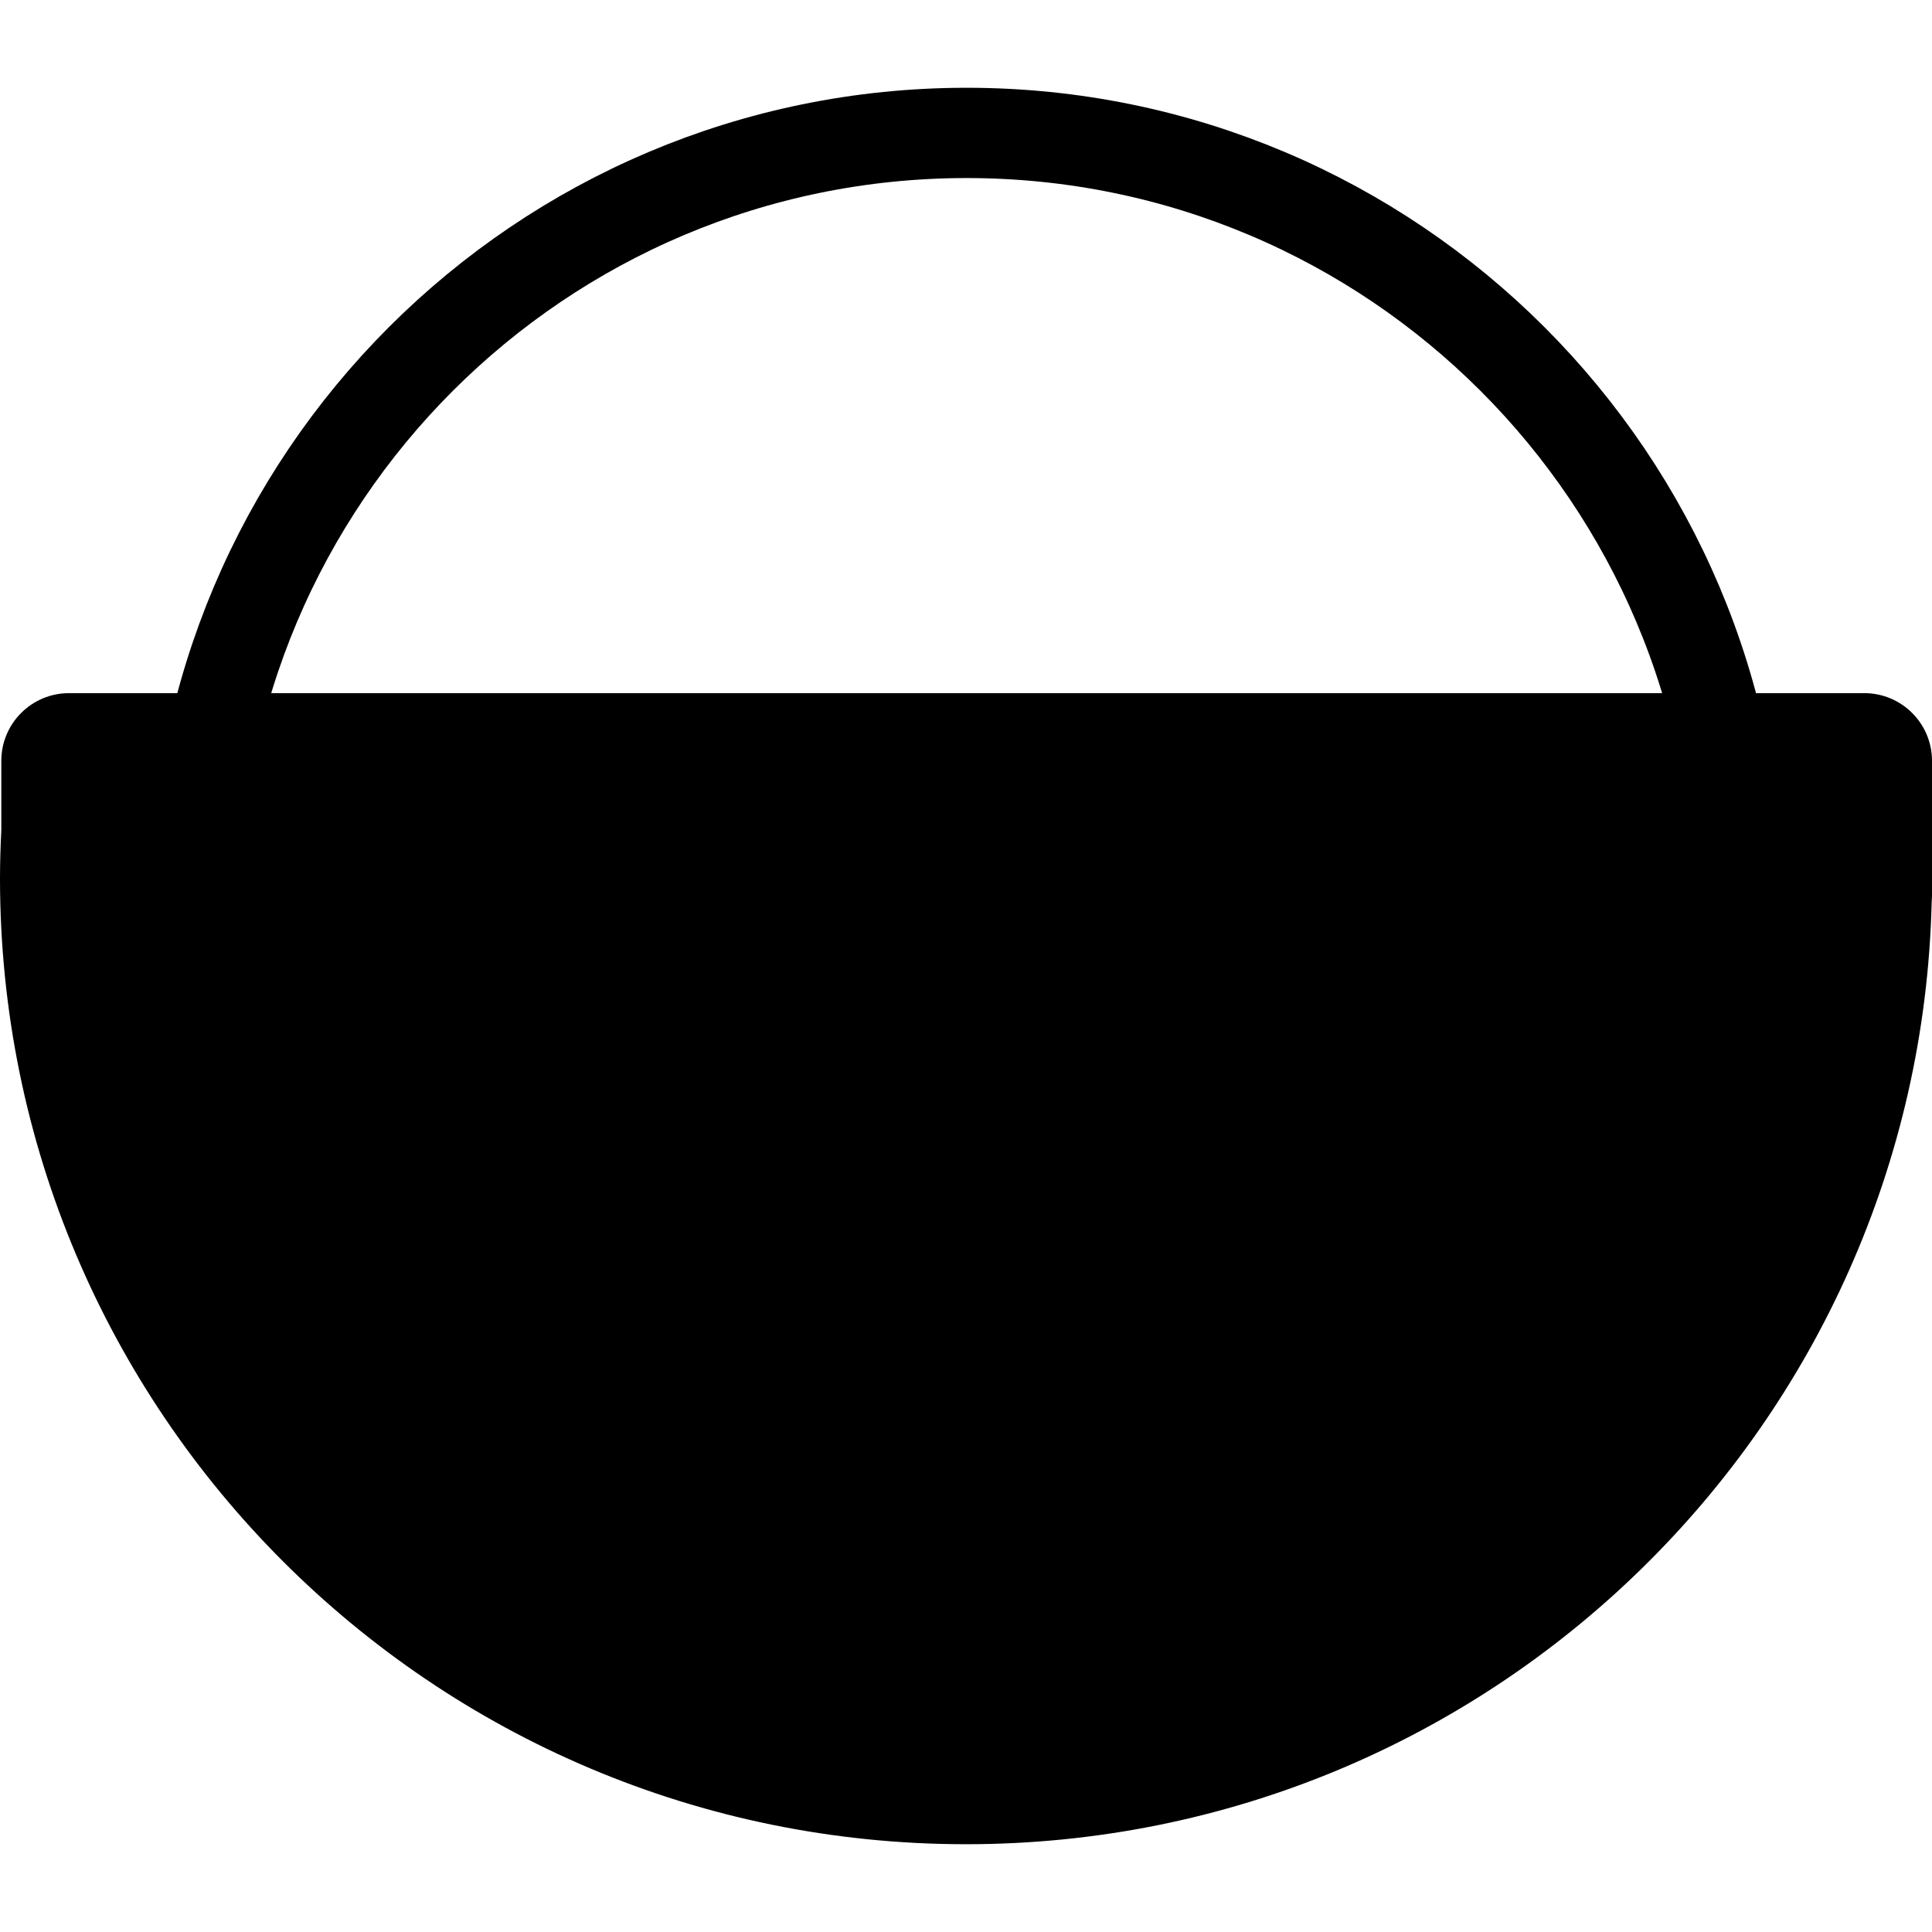
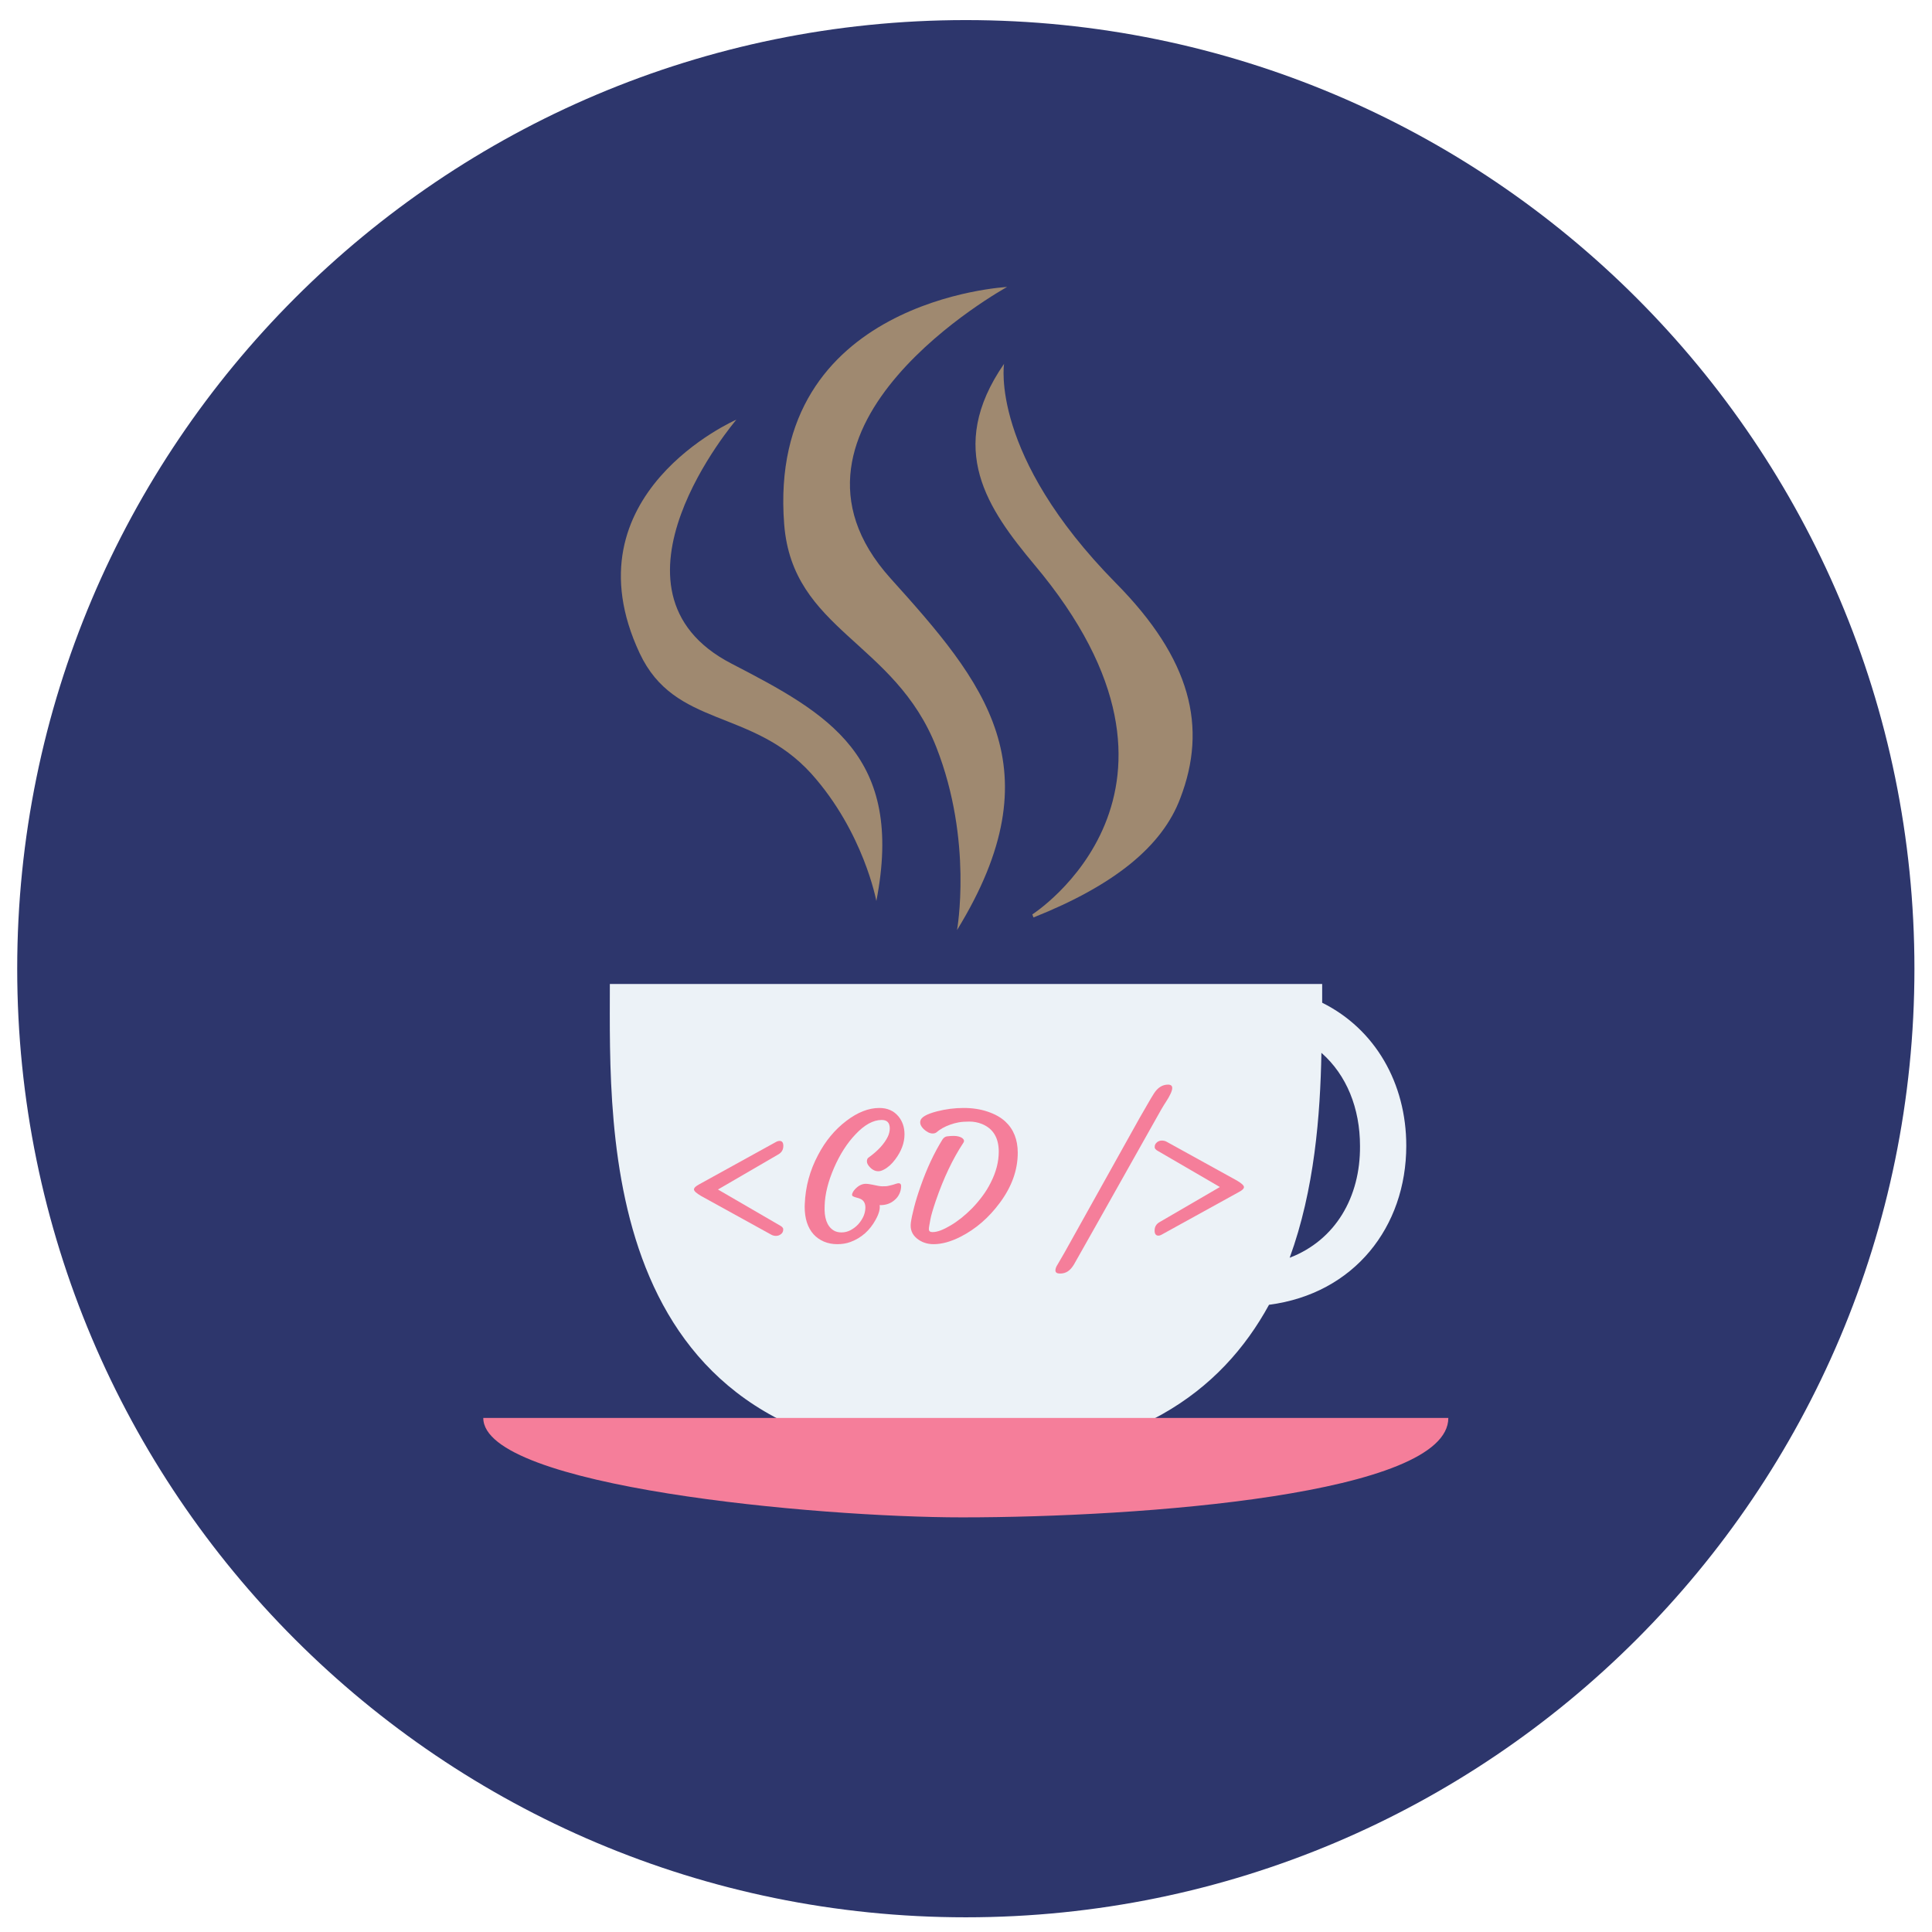
- <svg xmlns="http://www.w3.org/2000/svg" viewBox="0 0 428 389.11" width="20" height="20">
-   <circle cx="214.15" cy="181" r="171" fill="none" stroke="currentColor" stroke-miterlimit="10" stroke-width="20" />
-   <path d="M413 134.11H15.29a15 15 0 0 0-15 15v15.3C.12 168 0 171.52 0 175.11c0 118.19 95.81 214 214 214 116.4 0 211.1-92.94 213.93-208.67 0-.44.07-.88.07-1.33v-30a15 15 0 0 0-15-15Z" />
+ <svg xmlns="http://www.w3.org/2000/svg" xmlns:xlink="http://www.w3.org/1999/xlink" width="500" height="500" version="1.2" viewBox="0 0 375 375">
+   <defs>
+     <g>
+       <symbol id="glyph0-0" overflow="visible">
+         <path style="stroke:none" d="M 4.438 0.297 C 3.645 0.297 3.02 0.098 2.562 -0.297 C 2.113 -0.703 1.891 -1.172 1.891 -1.703 C 1.891 -2.234 1.961 -2.703 2.109 -3.109 C 2.266 -3.523 2.461 -4.129 2.703 -4.922 L 7.938 -22.969 L 8.938 -26.109 C 9.406 -27.555 9.75 -28.469 9.969 -28.844 C 10.188 -29.227 10.406 -29.523 10.625 -29.734 C 11.125 -30.211 11.738 -30.453 12.469 -30.453 L 32.031 -30.453 C 33.02 -30.453 33.641 -30.086 33.891 -29.359 C 33.961 -29.141 34 -28.883 34 -28.594 C 34 -28.301 33.938 -27.977 33.812 -27.625 C 33.688 -27.27 33.508 -26.688 33.281 -25.875 L 27.875 -7.266 L 26.859 -4.047 C 26.336 -2.492 25.969 -1.551 25.75 -1.219 C 25.539 -0.883 25.316 -0.613 25.078 -0.406 C 24.535 0.062 23.895 0.297 23.156 0.297 Z M 9.172 -6.281 C 9.316 -6.164 9.477 -6.07 9.656 -6 C 9.832 -5.926 10.051 -5.891 10.312 -5.891 C 10.57 -5.891 10.941 -6.066 11.422 -6.422 C 11.91 -6.773 12.41 -7.211 12.922 -7.734 C 13.816 -8.672 14.691 -9.758 15.547 -11 C 16.234 -9.25 16.941 -7.957 17.672 -7.125 C 18.398 -6.289 19.219 -5.875 20.125 -5.875 C 21.27 -5.875 22.242 -6.316 23.047 -7.203 C 23.578 -7.785 23.844 -8.305 23.844 -8.766 C 23.844 -9.223 23.727 -9.453 23.5 -9.453 C 23.383 -9.453 23.266 -9.422 23.141 -9.359 L 22.734 -9.156 C 22.305 -8.945 21.879 -8.844 21.453 -8.844 C 21.035 -8.844 20.672 -9.008 20.359 -9.344 C 20.047 -9.676 19.766 -10.109 19.516 -10.641 C 19.273 -11.18 19.051 -11.789 18.844 -12.469 L 18.266 -14.469 C 19.461 -16.094 21.125 -17.812 23.25 -19.625 C 24.531 -20.727 25.633 -21.484 26.562 -21.891 L 27 -22.094 C 27.094 -22.125 27.176 -22.195 27.25 -22.312 C 27.32 -22.438 27.305 -22.578 27.203 -22.734 C 27.109 -22.898 26.945 -23.039 26.719 -23.156 C 26.25 -23.406 25.766 -23.531 25.266 -23.531 C 24.773 -23.531 24.332 -23.453 23.938 -23.297 C 23.539 -23.148 23.082 -22.898 22.562 -22.547 C 22.051 -22.191 21.555 -21.789 21.078 -21.344 C 19.891 -20.258 18.891 -19.07 18.078 -17.781 L 17.516 -16.859 C 17.191 -18.828 17.051 -20.203 17.094 -20.984 C 17.133 -21.766 17.156 -22.305 17.156 -22.609 C 17.156 -22.91 17.117 -23.141 17.047 -23.297 C 16.984 -23.453 16.805 -23.531 16.516 -23.531 C 16.234 -23.531 15.898 -23.453 15.516 -23.297 C 15.141 -23.148 14.785 -22.938 14.453 -22.656 C 13.723 -22 13.336 -21.223 13.297 -20.328 C 13.211 -18.492 13.66 -16.207 14.641 -13.469 C 13.441 -11.688 11.914 -10.035 10.062 -8.516 L 8.953 -7.625 C 8.766 -7.477 8.672 -7.316 8.672 -7.141 C 8.672 -6.973 8.719 -6.816 8.812 -6.672 C 8.906 -6.535 9.023 -6.406 9.172 -6.281 Z M 9.172 -6.281" />
+       </symbol>
+       <symbol id="glyph0-1" overflow="visible">
+         <path style="stroke:none" d="M 18.891 -19.875 C 19.379 -19.875 19.625 -19.551 19.625 -18.906 C 19.625 -18.188 19.316 -17.645 18.703 -17.281 L 6.938 -10.438 L 19.016 -3.422 C 19.41 -3.203 19.609 -2.969 19.609 -2.719 C 19.609 -2.477 19.566 -2.285 19.484 -2.141 C 19.41 -2.004 19.312 -1.891 19.188 -1.797 C 18.906 -1.555 18.582 -1.438 18.219 -1.438 C 17.863 -1.438 17.551 -1.516 17.281 -1.672 L 3.656 -9.188 C 2.738 -9.727 2.281 -10.148 2.281 -10.453 C 2.281 -10.754 2.625 -11.086 3.312 -11.453 L 18.297 -19.719 C 18.504 -19.82 18.703 -19.875 18.891 -19.875 Z M 18.891 -19.875" />
+       </symbol>
+       <symbol id="glyph0-2" overflow="visible">
+         <path style="stroke:none" d="M 1.734 -7.078 L 1.75 -7.578 C 1.875 -10.953 2.734 -14.133 4.328 -17.125 C 5.742 -19.844 7.578 -22.055 9.828 -23.766 C 12.016 -25.43 14.145 -26.266 16.219 -26.266 C 17.789 -26.266 19.031 -25.719 19.938 -24.625 C 20.719 -23.676 21.109 -22.516 21.109 -21.141 C 21.109 -19.504 20.508 -17.883 19.312 -16.281 C 18.613 -15.352 17.875 -14.691 17.094 -14.297 C 16.707 -14.086 16.352 -13.984 16.031 -13.984 C 15.719 -13.984 15.426 -14.051 15.156 -14.188 C 14.883 -14.32 14.648 -14.492 14.453 -14.703 C 14.023 -15.141 13.812 -15.531 13.812 -15.875 C 13.812 -16.227 13.906 -16.473 14.094 -16.609 C 15.938 -17.93 17.195 -19.297 17.875 -20.703 C 18.125 -21.242 18.25 -21.773 18.25 -22.297 C 18.25 -23.391 17.727 -23.938 16.688 -23.938 C 15.039 -23.938 13.344 -23.004 11.594 -21.141 C 9.957 -19.422 8.57 -17.258 7.438 -14.656 C 6.281 -11.988 5.672 -9.539 5.609 -7.312 C 5.492 -4.938 6.055 -3.344 7.297 -2.531 C 7.723 -2.25 8.25 -2.109 8.875 -2.109 C 9.508 -2.109 10.109 -2.258 10.672 -2.562 C 11.242 -2.875 11.738 -3.258 12.156 -3.719 C 13.039 -4.727 13.492 -5.781 13.516 -6.875 C 13.535 -7.695 13.242 -8.266 12.641 -8.578 C 12.391 -8.703 12.117 -8.797 11.828 -8.859 C 11.547 -8.93 11.312 -9.016 11.125 -9.109 C 10.938 -9.203 10.883 -9.379 10.969 -9.641 C 11.062 -9.91 11.234 -10.188 11.484 -10.469 C 12.141 -11.188 12.852 -11.547 13.625 -11.547 C 13.883 -11.547 14.273 -11.492 14.797 -11.391 C 15.766 -11.172 16.414 -11.062 16.75 -11.062 C 17.094 -11.062 17.363 -11.066 17.562 -11.078 C 17.758 -11.098 17.957 -11.133 18.156 -11.188 C 18.613 -11.281 19.047 -11.398 19.453 -11.547 C 20.117 -11.773 20.453 -11.629 20.453 -11.109 C 20.453 -10.586 20.344 -10.094 20.125 -9.625 C 19.914 -9.164 19.625 -8.773 19.25 -8.453 C 18.457 -7.723 17.469 -7.375 16.281 -7.406 C 16.406 -6.664 16.145 -5.719 15.5 -4.562 C 14.363 -2.477 12.734 -1.039 10.609 -0.25 C 9.848 0.031 9 0.172 8.062 0.172 C 7.125 0.172 6.258 0.004 5.469 -0.328 C 4.688 -0.66 4.016 -1.133 3.453 -1.75 C 2.305 -3.039 1.734 -4.816 1.734 -7.078 Z M 1.734 -7.078" />
+       </symbol>
+       <symbol id="glyph0-3" overflow="visible">
+         <path style="stroke:none" d="M 1.656 -3.984 C 1.75 -4.711 1.961 -5.723 2.297 -7.016 C 2.629 -8.305 3.055 -9.68 3.578 -11.141 C 4.754 -14.504 6.156 -17.5 7.781 -20.125 C 8.008 -20.477 8.297 -20.688 8.641 -20.75 C 9.141 -20.812 9.578 -20.844 9.953 -20.844 C 10.328 -20.844 10.664 -20.801 10.969 -20.719 C 11.27 -20.633 11.504 -20.523 11.672 -20.391 C 12.004 -20.109 12.062 -19.812 11.844 -19.5 C 9.801 -16.414 8.02 -12.664 6.5 -8.25 C 5.926 -6.551 5.582 -5.375 5.469 -4.719 C 5.352 -4.062 5.27 -3.609 5.219 -3.359 C 5.176 -3.117 5.156 -2.91 5.156 -2.734 C 5.156 -2.359 5.391 -2.172 5.859 -2.172 C 6.328 -2.172 6.852 -2.281 7.438 -2.5 C 8.031 -2.727 8.66 -3.039 9.328 -3.438 C 10.004 -3.832 10.707 -4.316 11.438 -4.891 C 12.164 -5.473 12.879 -6.117 13.578 -6.828 C 14.273 -7.547 14.93 -8.32 15.547 -9.156 C 16.172 -9.988 16.711 -10.867 17.172 -11.797 C 18.203 -13.816 18.719 -15.812 18.719 -17.781 C 18.719 -20.488 17.617 -22.285 15.422 -23.172 C 14.648 -23.473 13.848 -23.625 13.016 -23.625 C 12.191 -23.625 11.492 -23.57 10.922 -23.469 C 10.348 -23.363 9.797 -23.211 9.266 -23.016 C 8.203 -22.641 7.301 -22.129 6.562 -21.484 C 6.375 -21.367 6.145 -21.312 5.875 -21.312 C 5.602 -21.312 5.312 -21.391 5 -21.547 C 4.695 -21.711 4.422 -21.91 4.172 -22.141 C 3.609 -22.691 3.383 -23.223 3.5 -23.734 C 3.613 -24.453 4.691 -25.078 6.734 -25.609 C 8.441 -26.047 10.16 -26.266 11.891 -26.266 C 13.629 -26.266 15.191 -26.023 16.578 -25.547 C 17.973 -25.078 19.109 -24.441 19.984 -23.641 C 21.598 -22.141 22.406 -20.117 22.406 -17.578 C 22.406 -14.223 21.25 -10.988 18.938 -7.875 C 16.801 -4.977 14.266 -2.781 11.328 -1.281 C 9.422 -0.312 7.672 0.172 6.078 0.172 C 4.828 0.172 3.75 -0.191 2.844 -0.922 C 1.883 -1.703 1.488 -2.723 1.656 -3.984 Z M 1.656 -3.984" />
+       </symbol>
+       <symbol id="glyph0-4" overflow="visible">
+         <path style="stroke:none" />
+       </symbol>
+       <symbol id="glyph0-5" overflow="visible">
+         <path style="stroke:none" d="M 0.906 4.094 C 0.539 4.707 0.145 5.156 -0.281 5.438 C -0.707 5.727 -1.219 5.875 -1.812 5.875 C -2.406 5.875 -2.703 5.672 -2.703 5.266 C -2.703 4.93 -2.566 4.555 -2.297 4.141 L -0.969 1.859 L 13.594 -24.25 L 15.234 -27.094 C 15.691 -27.895 16.078 -28.539 16.391 -29.031 C 17.129 -30.207 18.051 -30.797 19.156 -30.797 C 19.695 -30.797 19.969 -30.578 19.969 -30.141 C 19.969 -29.586 19.547 -28.664 18.703 -27.375 C 18.504 -27.082 18.211 -26.609 17.828 -25.953 C 6.91 -6.535 1.27 3.477 0.906 4.094 Z M 0.906 4.094" />
+       </symbol>
+       <symbol id="glyph0-6" overflow="visible">
+         <path style="stroke:none" d="M 3.266 -1.484 C 2.766 -1.484 2.516 -1.812 2.516 -2.469 C 2.516 -3.188 2.828 -3.727 3.453 -4.094 L 15.188 -10.922 L 3.125 -17.938 C 2.727 -18.164 2.531 -18.398 2.531 -18.641 C 2.531 -18.879 2.566 -19.066 2.641 -19.203 C 2.723 -19.348 2.832 -19.477 2.969 -19.594 C 3.238 -19.82 3.551 -19.938 3.906 -19.938 C 4.27 -19.938 4.586 -19.859 4.859 -19.703 L 18.5 -12.172 C 19.406 -11.641 19.859 -11.219 19.859 -10.906 C 19.859 -10.602 19.516 -10.273 18.828 -9.922 L 3.844 -1.656 C 3.633 -1.539 3.441 -1.484 3.266 -1.484 Z M 3.266 -1.484" />
+       </symbol>
+     </g>
+     <clipPath id="clip1">
+       <path d="M 3.34 3.898 L 371.59 3.898 L 371.59 372.148 L 3.34 372.148 Z M 3.34 3.898" />
+     </clipPath>
+     <filter id="alpha" width="100%" height="100%" x="0%" y="0%" filterUnits="objectBoundingBox">
+       <feColorMatrix in="SourceGraphic" type="matrix" values="0 0 0 0 1 0 0 0 0 1 0 0 0 0 1 0 0 0 1 0" />
+     </filter>
+     <mask id="mask0">
+       <g filter="url(#alpha)">
+         <rect width="375" height="375" x="0" y="0" style="fill:#000;fill-opacity:.8;stroke:none" />
+       </g>
+     </mask>
+     <clipPath id="clip3">
+       <path d="M 1 1 L 44 1 L 44 109.559 L 1 109.559 Z M 1 1" />
+     </clipPath>
+     <clipPath id="clip2">
+       <rect width="45" height="110" x="0" y="0" />
+     </clipPath>
+     <g id="surface5" clip-path="url(#clip2)">
+       <g clip-path="url(#clip3)" clip-rule="nonzero">
+         <path style="stroke:none;fill-rule:nonzero;fill:#bb9e70;fill-opacity:1" d="M 28.555 44.141 C 4.066 19.277 6.887 1.617 6.887 1.617 C -4.543 18.164 3.844 29.891 12.746 40.578 C 49.781 84.586 12.375 108.484 12.375 108.484 L 12.598 109.078 C 28.258 102.844 37.609 95.273 41.098 85.922 C 46.367 72.195 43.25 58.984 28.555 44.141" />
+       </g>
+     </g>
+     <mask id="mask1">
+       <g filter="url(#alpha)">
+         <rect width="375" height="375" x="0" y="0" style="fill:#000;fill-opacity:.8;stroke:none" />
+       </g>
+     </mask>
+     <clipPath id="clip5">
+       <path d="M 1 1 L 44.84 1 L 44.84 126.719 L 1 126.719 Z M 1 1" />
+     </clipPath>
+     <clipPath id="clip4">
+       <rect width="45" height="127" x="0" y="0" />
+     </clipPath>
+     <g id="surface8" clip-path="url(#clip4)">
+       <g clip-path="url(#clip5)" clip-rule="nonzero">
+         <path style="stroke:none;fill-rule:nonzero;fill:#bb9e70;fill-opacity:1" d="M 34.758 126.527 C 54.125 94.984 40.027 78.438 21.844 58.25 C -4.727 28.715 44.48 1.699 44.48 1.699 C 44.48 1.699 -2.203 4.074 1.211 47.785 C 2.844 68.418 22.66 70.422 30.75 91.055 C 37.875 109.234 34.758 126.527 34.758 126.527" />
+       </g>
+     </g>
+     <mask id="mask2">
+       <g filter="url(#alpha)">
+         <rect width="375" height="375" x="0" y="0" style="fill:#000;fill-opacity:.8;stroke:none" />
+       </g>
+     </mask>
+     <clipPath id="clip7">
+       <path d="M 1 0.121 L 53 0.121 L 53 94 L 1 94 Z M 1 0.121" />
+     </clipPath>
+     <clipPath id="clip6">
+       <rect width="54" height="95" x="0" y="0" />
+     </clipPath>
+     <g id="surface11" clip-path="url(#clip6)">
+       <g clip-path="url(#clip7)" clip-rule="nonzero">
+         <path style="stroke:none;fill-rule:nonzero;fill:#bb9e70;fill-opacity:1" d="M 51.098 93.887 C 56.59 65.684 41.746 57.523 22.969 47.801 C -4.414 33.625 23.934 0.453 23.934 0.453 C 23.934 0.453 -9.312 14.922 5.16 45.797 C 11.988 60.344 26.902 56.41 38.48 69.172 C 48.648 80.527 51.098 93.887 51.098 93.887" />
+       </g>
+     </g>
+   </defs>
+   <g id="surface1">
+     <g clip-path="url(#clip1)" clip-rule="nonzero">
+       <path style="stroke:none;fill-rule:nonzero;fill:#2d366c;fill-opacity:1" d="M 3.34 188.023 C 3.34 86.348 85.789 3.898 187.465 3.898 C 289.137 3.898 371.59 86.348 371.59 188.023 C 371.59 289.695 289.137 372.148 187.465 372.148 C 85.789 372.148 3.34 289.695 3.34 188.023 Z M 3.34 188.023" />
+     </g>
+     <use mask="url(#mask0)" transform="matrix(1,0,0,1,188,69)" xlink:href="#surface5" />
+     <use mask="url(#mask1)" transform="matrix(1,0,0,1,151,54)" xlink:href="#surface8" />
+     <use mask="url(#mask2)" transform="matrix(1,0,0,1,119,81)" xlink:href="#surface11" />
+     <path style="stroke:none;fill-rule:nonzero;fill:#ecf2f7;fill-opacity:1" d="M 272.957 222.383 C 272.957 210.285 266.945 199.75 256.633 194.629 L 256.633 190.992 L 118.371 190.992 C 118.371 219.934 115.922 283.09 187.465 283.09 C 219.895 283.09 237.113 270.102 246.316 253.258 C 262.863 251.105 272.957 238.117 272.957 222.383 M 250.324 244.129 C 255.148 230.918 256.262 216.445 256.484 204.352 C 261.379 208.652 263.977 215.109 263.977 222.457 C 264.051 232.328 259.227 240.715 250.324 244.129" />
+     <path style="stroke:none;fill-rule:nonzero;fill:#f57e9a;fill-opacity:1" d="M 281.121 275.223 C 281.121 290.066 221.676 294.52 186.723 294.52 C 158.445 294.52 93.805 288.582 93.805 275.223 Z M 281.121 275.223" />
+     <g style="fill:#f57e9a;fill-opacity:1">
+       <use x="132.418" y="241.321" xlink:href="#glyph0-1" />
+     </g>
+     <g style="fill:#f57e9a;fill-opacity:1">
+       <use x="154.454" y="241.321" xlink:href="#glyph0-2" />
+     </g>
+     <g style="fill:#f57e9a;fill-opacity:1">
+       <use x="175.139" y="241.321" xlink:href="#glyph0-3" />
+     </g>
+     <g style="fill:#f57e9a;fill-opacity:1">
+       <use x="196.939" y="241.321" xlink:href="#glyph0-4" />
+     </g>
+     <g style="fill:#f57e9a;fill-opacity:1">
+       <use x="207.56" y="241.321" xlink:href="#glyph0-5" />
+     </g>
+     <g style="fill:#f57e9a;fill-opacity:1">
+       <use x="221.592" y="241.321" xlink:href="#glyph0-6" />
+     </g>
+   </g>
</svg>
